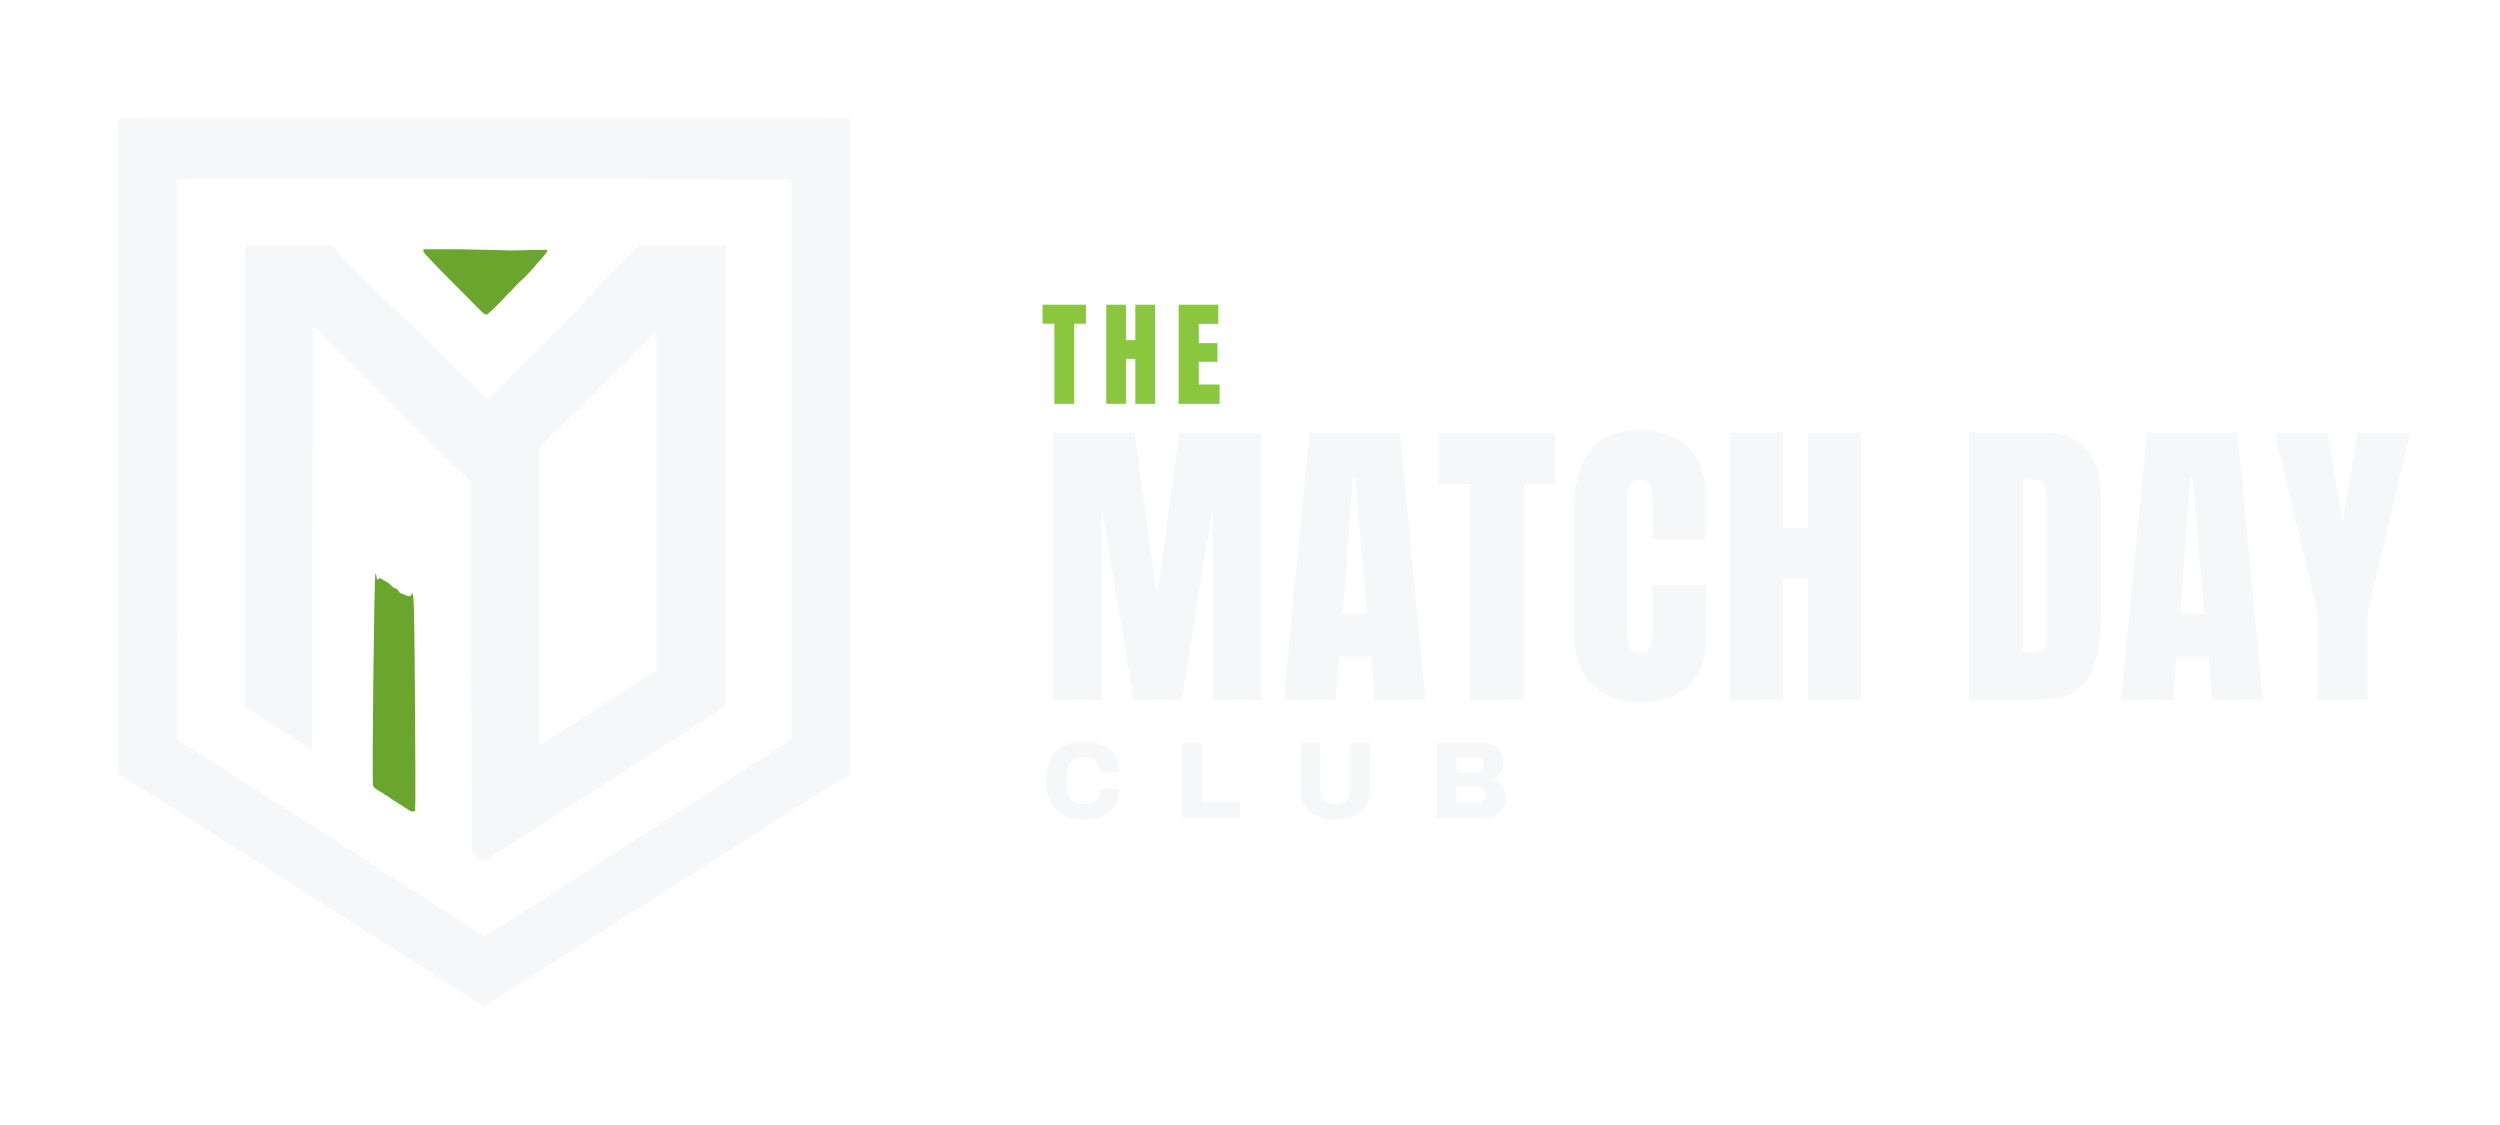
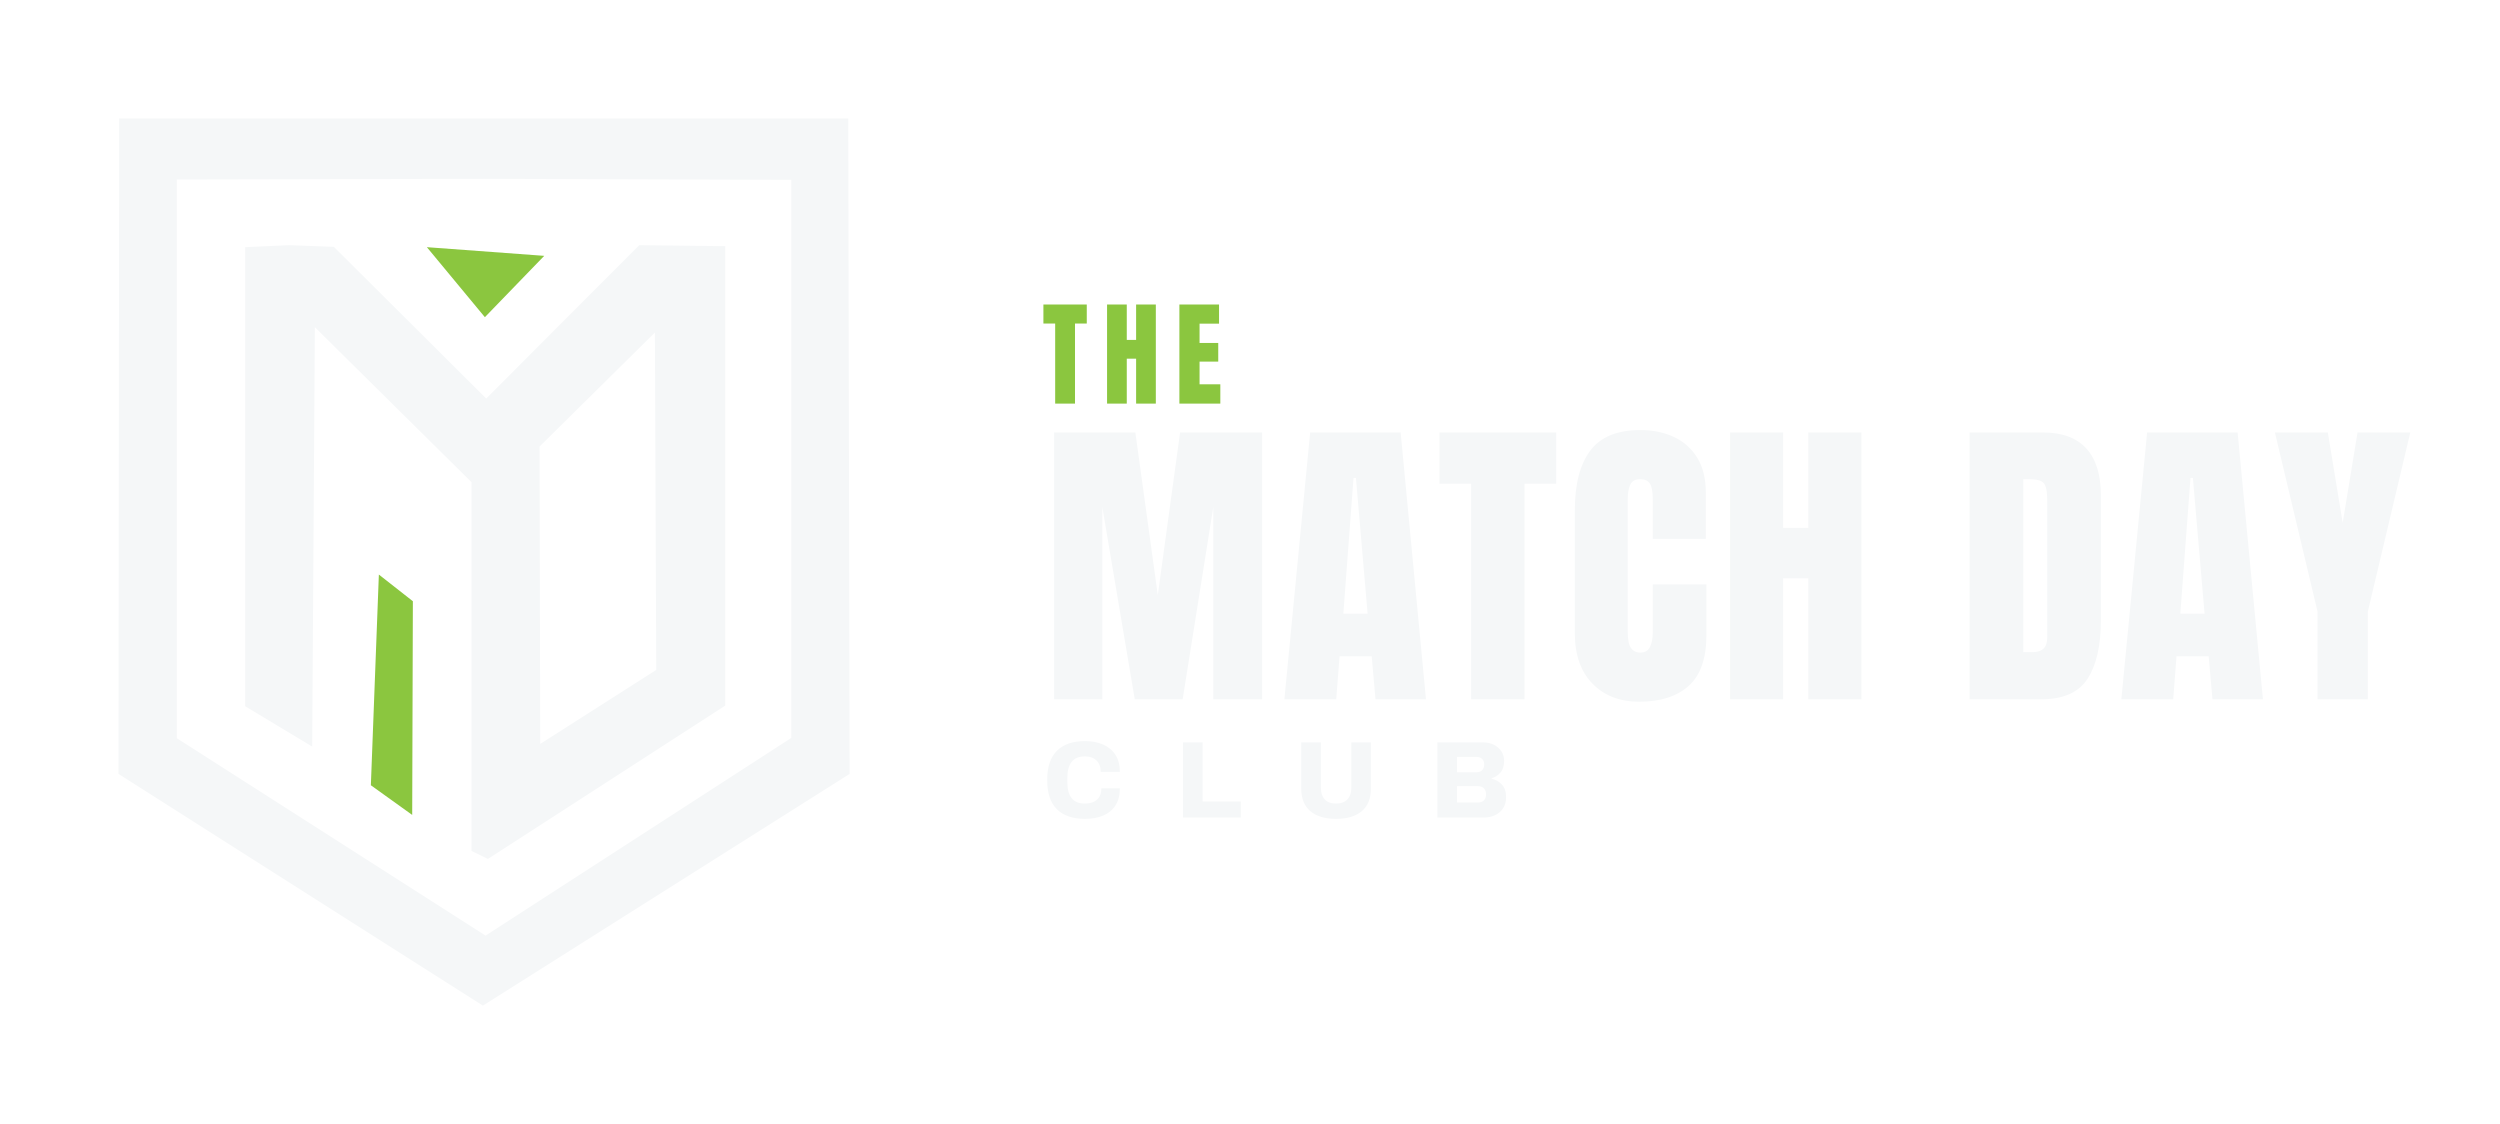
- <svg xmlns="http://www.w3.org/2000/svg" viewBox="0 0 1690 760" role="img" aria-label="The Match Day Club corporate logo">
+ <svg xmlns="http://www.w3.org/2000/svg" viewBox="0 0 1691 760" role="img" aria-label="The Match Day Club corporate logo">
  <defs>
-     <path id="pi" fill-rule="evenodd" d="M 104 116 C 102 116, 101 117, 101 117 C 100 118, 100 373, 100 684 L 100 1249 107 1253 C 110 1255, 113 1257, 113 1258 C 113 1259, 114 1259, 115 1259 C 117 1259, 118 1260, 119 1261 C 120 1261, 121 1262, 122 1262 C 122 1262, 124 1263, 124 1264 C 125 1265, 126 1266, 127 1266 C 128 1266, 130 1267, 131 1268 C 132 1269, 133 1270, 134 1270 C 135 1270, 144 1276, 144 1277 C 144 1278, 145 1278, 146 1278 C 147 1278, 148 1279, 149 1280 C 150 1280, 151 1281, 152 1281 C 152 1281, 154 1282, 155 1284 C 156 1285, 157 1286, 158 1286 C 160 1286, 162 1287, 163 1288 C 163 1289, 165 1290, 166 1290 C 167 1290, 174 1295, 175 1297 C 176 1297, 177 1298, 178 1298 C 179 1298, 180 1299, 181 1300 C 182 1300, 183 1301, 184 1301 C 184 1301, 186 1302, 186 1303 C 187 1304, 188 1305, 189 1305 C 190 1305, 191 1306, 192 1306 C 194 1308, 199 1311, 202 1313 C 204 1313, 205 1314, 205 1315 C 205 1315, 206 1316, 208 1317 C 212 1319, 215 1321, 217 1323 C 217 1323, 218 1324, 219 1324 C 221 1325, 228 1329, 228 1331 C 229 1331, 230 1332, 232 1332 C 233 1332, 234 1333, 235 1333 C 235 1334, 236 1335, 238 1336 C 240 1336, 241 1337, 241 1338 C 241 1339, 242 1339, 243 1339 C 244 1339, 245 1340, 246 1341 C 252 1346, 253 1347, 254 1347 C 257 1347, 259 1348, 259 1350 C 259 1350, 260 1351, 261 1351 C 263 1351, 265 1352, 266 1353 C 266 1354, 268 1355, 269 1355 C 269 1355, 270 1356, 271 1357 C 272 1358, 273 1359, 274 1359 C 275 1359, 277 1360, 283 1365 C 283 1366, 285 1366, 285 1366 C 286 1366, 288 1367, 289 1368 C 291 1370, 297 1374, 298 1374 C 298 1374, 300 1375, 301 1376 C 301 1377, 303 1378, 304 1378 C 305 1378, 314 1384, 314 1385 C 314 1385, 315 1386, 316 1386 C 318 1386, 324 1390, 325 1392 C 326 1392, 327 1393, 327 1393 C 329 1393, 344 1403, 344 1404 C 344 1405, 345 1405, 346 1405 C 348 1405, 354 1408, 356 1411 C 357 1412, 358 1413, 359 1413 C 360 1413, 361 1414, 362 1415 C 363 1415, 364 1416, 365 1416 C 365 1416, 366 1417, 367 1418 C 368 1419, 371 1421, 373 1422 C 376 1423, 378 1425, 379 1426 C 379 1427, 380 1428, 381 1428 C 382 1428, 384 1429, 385 1430 C 387 1432, 391 1434, 394 1435 C 396 1436, 397 1437, 398 1438 C 399 1439, 400 1440, 401 1440 C 402 1440, 403 1441, 404 1442 C 405 1442, 406 1443, 407 1443 C 407 1443, 408 1444, 409 1445 C 410 1446, 411 1447, 412 1447 C 413 1447, 415 1448, 416 1449 C 416 1450, 418 1451, 419 1451 C 419 1451, 421 1452, 422 1453 C 422 1454, 424 1455, 425 1455 C 425 1455, 426 1456, 427 1457 C 428 1457, 429 1459, 430 1459 C 434 1461, 437 1463, 439 1465 C 441 1466, 442 1467, 443 1467 C 444 1467, 445 1468, 446 1468 C 446 1469, 447 1470, 449 1470 C 450 1471, 451 1471, 451 1472 C 451 1473, 452 1474, 454 1474 C 459 1477, 461 1478, 463 1480 C 464 1481, 465 1482, 466 1482 C 467 1482, 469 1483, 470 1484 C 471 1485, 473 1486, 474 1486 C 474 1486, 475 1487, 476 1488 C 476 1488, 477 1489, 477 1489 C 478 1489, 480 1490, 481 1491 C 481 1492, 483 1493, 484 1493 C 484 1493, 486 1494, 487 1495 C 487 1496, 489 1497, 490 1497 C 491 1497, 492 1498, 493 1499 C 494 1500, 495 1501, 495 1501 C 497 1501, 504 1506, 505 1508 C 506 1508, 507 1509, 508 1509 C 509 1509, 510 1509, 511 1510 C 511 1511, 512 1512, 514 1512 C 518 1514, 524 1518, 524 1519 C 524 1520, 525 1520, 525 1520 C 526 1520, 528 1521, 528 1522 C 529 1523, 531 1524, 532 1524 C 534 1524, 535 1525, 536 1526 C 536 1527, 537 1528, 538 1528 C 540 1528, 541 1529, 542 1530 C 543 1531, 545 1532, 547 1532 C 548 1533, 549 1533, 549 1534 C 549 1535, 550 1535, 550 1535 C 551 1535, 553 1536, 554 1538 C 555 1539, 557 1540, 558 1540 C 559 1540, 564 1543, 567 1546 C 568 1547, 570 1548, 571 1548 C 571 1548, 572 1548, 572 1549 C 572 1550, 573 1550, 574 1551 C 576 1551, 578 1552, 579 1553 C 580 1554, 581 1555, 582 1555 C 582 1555, 584 1556, 585 1557 C 586 1558, 588 1559, 589 1559 C 589 1559, 590 1560, 591 1561 C 591 1561, 592 1562, 593 1562 C 594 1562, 595 1563, 596 1564 C 598 1566, 604 1570, 605 1570 C 606 1570, 612 1574, 615 1576 C 615 1577, 617 1577, 618 1578 C 620 1579, 621 1580, 621 1580 C 621 1581, 622 1582, 623 1582 C 624 1582, 626 1583, 627 1584 C 629 1586, 632 1587, 636 1589 C 637 1590, 640 1592, 643 1594 C 645 1595, 647 1597, 648 1597 C 648 1597, 650 1598, 651 1599 C 651 1600, 653 1601, 654 1601 C 655 1601, 662 1606, 663 1608 C 664 1608, 665 1609, 666 1609 C 667 1609, 668 1610, 669 1611 C 670 1611, 671 1612, 672 1612 C 672 1612, 674 1613, 674 1614 C 675 1615, 676 1616, 677 1616 C 679 1616, 683 1619, 687 1623 C 688 1623, 689 1624, 690 1624 C 691 1624, 692 1625, 693 1626 C 695 1628, 698 1629, 703 1631 C 705 1632, 706 1634, 706 1634 C 706 1635, 707 1636, 708 1636 C 710 1636, 711 1637, 712 1638 C 713 1638, 714 1640, 715 1640 C 719 1642, 722 1644, 724 1646 C 725 1647, 727 1648, 728 1648 C 729 1648, 730 1649, 731 1650 C 731 1651, 736 1652, 736 1650 C 736 1649, 737 1648, 739 1648 C 741 1647, 743 1645, 744 1645 C 745 1644, 746 1643, 746 1643 C 747 1643, 753 1639, 754 1637 C 755 1637, 756 1636, 757 1636 C 759 1636, 760 1635, 761 1634 C 761 1633, 764 1631, 767 1630 C 770 1629, 773 1627, 773 1626 C 773 1626, 774 1625, 775 1624 C 778 1624, 786 1618, 787 1617 C 787 1616, 788 1616, 789 1616 C 790 1616, 791 1616, 791 1615 C 791 1614, 799 1609, 800 1609 C 800 1609, 803 1607, 806 1605 C 809 1603, 812 1601, 813 1601 C 815 1601, 816 1600, 816 1600 C 817 1599, 819 1597, 822 1595 C 825 1593, 828 1591, 829 1590 C 829 1589, 830 1589, 831 1589 C 832 1589, 833 1589, 833 1588 C 833 1587, 841 1582, 843 1582 C 843 1582, 845 1580, 848 1578 C 850 1577, 853 1575, 854 1574 C 855 1574, 857 1573, 858 1572 C 859 1571, 860 1570, 861 1570 C 862 1570, 863 1570, 863 1569 C 863 1568, 877 1559, 878 1559 C 878 1559, 880 1558, 881 1557 C 882 1556, 884 1555, 886 1555 C 887 1555, 888 1554, 888 1553 C 888 1553, 889 1552, 890 1551 C 892 1551, 893 1549, 894 1549 C 895 1548, 896 1547, 896 1547 C 897 1547, 899 1546, 900 1545 C 900 1544, 902 1543, 903 1543 C 903 1543, 904 1542, 905 1542 C 906 1541, 907 1540, 908 1540 C 909 1540, 910 1539, 912 1538 C 913 1536, 915 1535, 916 1535 C 917 1535, 918 1534, 918 1534 C 919 1533, 920 1532, 920 1532 C 921 1532, 923 1531, 924 1530 C 924 1529, 926 1528, 927 1528 C 927 1528, 929 1527, 930 1526 C 930 1525, 932 1524, 933 1524 C 934 1524, 935 1523, 936 1523 C 937 1522, 938 1521, 939 1521 C 939 1521, 941 1520, 942 1519 C 944 1517, 946 1515, 952 1513 C 953 1512, 955 1511, 955 1510 C 956 1509, 957 1509, 959 1509 C 960 1509, 961 1508, 961 1508 C 961 1507, 963 1505, 965 1504 C 968 1502, 969 1501, 972 1501 C 972 1501, 973 1500, 973 1499 C 974 1498, 975 1497, 976 1497 C 977 1497, 978 1496, 979 1496 C 979 1495, 980 1494, 981 1494 C 981 1494, 983 1493, 984 1492 C 985 1490, 987 1489, 988 1489 C 988 1489, 989 1488, 990 1488 C 991 1487, 992 1486, 993 1486 C 994 1486, 995 1485, 996 1484 C 997 1483, 999 1482, 1000 1482 C 1002 1482, 1003 1481, 1003 1481 C 1003 1480, 1006 1478, 1009 1477 C 1012 1475, 1016 1472, 1018 1470 C 1020 1468, 1022 1467, 1023 1467 C 1024 1467, 1026 1466, 1027 1465 C 1029 1463, 1031 1462, 1032 1462 C 1032 1462, 1033 1462, 1033 1461 C 1033 1460, 1034 1459, 1036 1459 C 1038 1458, 1039 1457, 1039 1456 C 1040 1456, 1041 1455, 1042 1455 C 1043 1455, 1045 1454, 1046 1453 C 1047 1452, 1049 1451, 1050 1451 C 1050 1451, 1051 1450, 1051 1450 C 1052 1449, 1053 1448, 1054 1448 C 1055 1448, 1056 1447, 1057 1446 C 1058 1444, 1061 1442, 1063 1441 C 1066 1440, 1068 1438, 1069 1438 C 1069 1436, 1072 1435, 1079 1432 C 1080 1431, 1082 1430, 1082 1429 C 1083 1428, 1084 1428, 1086 1428 C 1087 1428, 1088 1427, 1088 1427 C 1088 1425, 1094 1421, 1096 1421 C 1097 1421, 1099 1420, 1101 1418 C 1103 1416, 1106 1414, 1108 1413 C 1109 1413, 1111 1412, 1111 1411 C 1111 1410, 1112 1409, 1114 1409 C 1115 1408, 1117 1407, 1118 1406 C 1119 1406, 1120 1405, 1121 1405 C 1122 1405, 1123 1404, 1124 1403 C 1124 1402, 1126 1401, 1127 1401 C 1128 1401, 1129 1400, 1130 1399 C 1131 1398, 1132 1397, 1132 1397 C 1133 1397, 1135 1396, 1136 1395 C 1136 1394, 1138 1393, 1139 1393 C 1140 1393, 1141 1392, 1142 1392 C 1143 1390, 1149 1386, 1150 1386 C 1151 1386, 1152 1385, 1153 1384 C 1153 1384, 1156 1382, 1160 1380 C 1163 1378, 1166 1376, 1167 1375 C 1168 1375, 1169 1374, 1170 1374 C 1171 1374, 1172 1374, 1172 1373 C 1172 1372, 1179 1367, 1181 1367 C 1182 1367, 1183 1366, 1184 1366 C 1185 1364, 1192 1359, 1194 1359 C 1194 1359, 1195 1358, 1196 1357 C 1197 1356, 1198 1355, 1200 1354 C 1201 1354, 1202 1353, 1202 1353 C 1202 1353, 1203 1352, 1205 1351 C 1207 1351, 1208 1350, 1208 1349 C 1208 1349, 1209 1348, 1211 1347 C 1212 1347, 1214 1346, 1215 1345 C 1216 1345, 1218 1343, 1219 1341 C 1221 1340, 1223 1339, 1224 1339 C 1224 1339, 1225 1338, 1225 1338 C 1226 1337, 1227 1336, 1228 1336 C 1229 1336, 1230 1335, 1231 1334 C 1233 1332, 1239 1328, 1242 1328 C 1243 1327, 1244 1326, 1244 1326 C 1244 1325, 1245 1325, 1246 1325 C 1247 1325, 1249 1324, 1250 1323 C 1251 1321, 1253 1320, 1253 1320 C 1254 1320, 1256 1319, 1259 1317 C 1261 1315, 1264 1313, 1265 1313 C 1266 1312, 1269 1310, 1271 1308 C 1274 1306, 1277 1305, 1278 1305 C 1279 1305, 1280 1304, 1280 1303 C 1281 1302, 1282 1301, 1283 1301 C 1284 1301, 1285 1300, 1286 1300 C 1287 1299, 1288 1298, 1289 1298 C 1289 1298, 1291 1297, 1292 1296 C 1293 1294, 1295 1293, 1296 1293 C 1296 1293, 1297 1292, 1298 1292 C 1299 1291, 1300 1290, 1301 1290 C 1302 1290, 1303 1289, 1305 1288 C 1306 1286, 1308 1285, 1308 1286 C 1309 1286, 1310 1286, 1311 1285 C 1311 1284, 1313 1282, 1315 1281 C 1318 1279, 1319 1278, 1322 1278 C 1322 1278, 1323 1277, 1323 1276 C 1323 1275, 1326 1273, 1329 1272 C 1331 1271, 1334 1269, 1335 1268 C 1336 1268, 1338 1267, 1339 1267 C 1341 1266, 1342 1265, 1342 1265 C 1342 1264, 1343 1263, 1344 1262 C 1345 1262, 1347 1261, 1348 1260 C 1349 1260, 1350 1259, 1351 1259 C 1352 1259, 1354 1257, 1357 1255 C 1359 1253, 1363 1251, 1364 1251 L 1366 1250 1366 683 L 1366 116 1364 116 C 1363 115, 106 115, 104 116 M 202 221 C 201 222, 201 1186, 202 1188 C 202 1190, 211 1196, 213 1196 C 214 1196, 215 1197, 216 1198 C 216 1199, 219 1201, 222 1202 C 224 1203, 227 1205, 228 1206 C 229 1207, 230 1208, 231 1208 C 232 1208, 233 1208, 233 1209 C 233 1210, 235 1211, 236 1211 C 238 1212, 240 1213, 240 1214 C 241 1215, 242 1215, 243 1215 C 244 1215, 246 1216, 246 1218 C 247 1219, 249 1220, 250 1220 C 250 1220, 251 1220, 251 1221 C 251 1222, 252 1222, 254 1223 C 255 1223, 257 1224, 258 1225 C 259 1226, 260 1227, 261 1227 C 263 1227, 264 1228, 265 1229 C 265 1230, 267 1231, 267 1231 C 268 1231, 269 1232, 270 1233 C 271 1233, 272 1234, 273 1234 C 274 1234, 277 1236, 279 1238 C 281 1240, 284 1242, 285 1242 C 286 1242, 287 1243, 288 1243 C 289 1245, 296 1250, 298 1250 C 298 1250, 299 1250, 299 1251 C 299 1252, 306 1257, 308 1257 C 309 1257, 311 1258, 312 1260 C 313 1261, 315 1262, 316 1262 C 317 1262, 318 1262, 318 1263 C 318 1264, 326 1269, 328 1269 C 329 1269, 330 1270, 330 1270 C 330 1272, 336 1276, 340 1277 C 341 1277, 342 1278, 342 1278 C 342 1279, 343 1280, 345 1280 C 346 1281, 350 1283, 352 1285 C 355 1287, 358 1288, 358 1288 C 359 1288, 361 1289, 361 1291 C 362 1292, 364 1293, 364 1293 C 365 1293, 366 1294, 367 1295 C 368 1295, 369 1296, 370 1296 C 371 1296, 372 1297, 372 1297 C 372 1299, 379 1303, 382 1303 C 382 1303, 384 1304, 384 1306 C 385 1307, 387 1308, 387 1308 C 388 1308, 389 1309, 390 1310 C 391 1310, 392 1311, 393 1311 C 394 1311, 395 1312, 396 1313 C 397 1314, 398 1315, 400 1316 C 401 1316, 402 1317, 402 1317 C 402 1318, 410 1323, 412 1323 C 412 1323, 413 1324, 414 1324 C 415 1326, 423 1331, 424 1331 C 424 1330, 425 1331, 426 1332 C 426 1333, 428 1334, 430 1335 C 431 1336, 434 1337, 435 1338 C 443 1343, 448 1346, 449 1346 C 449 1346, 450 1347, 451 1348 C 451 1349, 453 1350, 454 1350 C 455 1350, 458 1352, 459 1353 C 463 1357, 466 1359, 471 1361 C 473 1362, 474 1363, 474 1364 C 475 1364, 476 1365, 477 1365 C 478 1365, 479 1366, 480 1366 C 481 1368, 488 1373, 490 1373 C 490 1373, 491 1374, 492 1375 C 493 1376, 494 1377, 494 1377 C 496 1377, 505 1382, 506 1384 C 506 1385, 507 1385, 508 1385 C 509 1385, 510 1386, 511 1386 C 512 1388, 518 1392, 519 1392 C 520 1392, 523 1394, 525 1396 C 528 1398, 531 1400, 532 1400 C 533 1400, 534 1401, 534 1401 C 534 1402, 535 1403, 536 1404 C 538 1404, 539 1405, 539 1406 C 540 1406, 541 1407, 542 1407 C 543 1407, 544 1408, 545 1409 C 547 1411, 552 1415, 555 1415 C 556 1416, 557 1417, 557 1417 C 557 1417, 558 1418, 560 1419 C 562 1420, 564 1421, 564 1422 C 565 1422, 566 1423, 566 1423 C 567 1423, 569 1424, 570 1425 C 570 1426, 572 1427, 573 1427 C 574 1427, 576 1428, 578 1430 C 580 1432, 583 1433, 585 1434 C 586 1435, 588 1435, 588 1436 C 588 1437, 596 1442, 597 1442 C 598 1442, 598 1443, 599 1444 C 601 1446, 607 1450, 609 1450 C 610 1450, 611 1451, 612 1452 C 612 1453, 614 1454, 615 1454 C 616 1454, 617 1454, 617 1455 C 617 1456, 626 1462, 628 1462 C 629 1462, 629 1462, 629 1463 C 629 1464, 631 1465, 632 1465 C 634 1466, 636 1467, 636 1468 C 637 1469, 638 1469, 639 1469 C 639 1469, 641 1470, 643 1472 C 648 1477, 649 1477, 649 1477 C 650 1477, 651 1478, 653 1479 C 654 1480, 656 1481, 657 1481 C 658 1481, 659 1482, 660 1483 C 660 1483, 661 1484, 662 1484 C 663 1484, 665 1485, 666 1487 C 667 1488, 669 1489, 670 1489 C 670 1489, 671 1489, 671 1490 C 671 1491, 672 1492, 674 1492 C 676 1493, 677 1494, 677 1494 C 677 1495, 678 1496, 680 1497 C 685 1499, 688 1500, 690 1502 C 691 1503, 692 1504, 693 1504 C 694 1504, 696 1506, 698 1508 C 700 1509, 702 1511, 703 1511 C 706 1511, 708 1512, 708 1514 C 708 1514, 709 1515, 711 1516 C 712 1516, 713 1517, 713 1517 C 713 1518, 714 1518, 715 1518 C 716 1518, 718 1519, 718 1520 C 720 1522, 721 1523, 731 1528 L 735 1530 737 1529 C 738 1528, 739 1527, 740 1527 C 740 1527, 741 1526, 742 1525 C 743 1524, 745 1523, 746 1522 C 748 1522, 749 1521, 749 1521 C 749 1521, 750 1520, 751 1520 C 753 1519, 754 1518, 755 1517 C 756 1516, 757 1515, 758 1515 C 759 1515, 760 1514, 761 1514 C 761 1513, 762 1512, 762 1512 C 764 1512, 775 1505, 778 1502 C 779 1501, 781 1500, 781 1500 C 782 1500, 784 1499, 785 1498 C 785 1497, 787 1496, 788 1496 C 788 1496, 790 1495, 790 1494 C 791 1493, 792 1492, 793 1492 C 794 1492, 796 1491, 797 1490 C 798 1489, 801 1487, 804 1486 C 806 1485, 808 1483, 809 1482 C 810 1481, 812 1480, 812 1481 C 813 1481, 814 1480, 816 1479 C 818 1477, 820 1476, 820 1476 C 821 1476, 821 1475, 821 1475 C 821 1474, 822 1473, 823 1473 C 824 1473, 827 1471, 829 1470 C 832 1468, 834 1466, 835 1466 C 836 1466, 838 1465, 839 1464 C 841 1462, 843 1460, 853 1454 C 855 1453, 857 1451, 857 1451 C 857 1450, 858 1450, 859 1450 C 860 1450, 862 1449, 863 1448 C 865 1447, 866 1446, 866 1446 C 867 1446, 875 1441, 875 1439 C 876 1439, 877 1438, 878 1438 C 878 1438, 881 1436, 884 1435 C 887 1433, 889 1431, 890 1431 C 890 1431, 892 1430, 893 1429 C 893 1428, 895 1427, 896 1427 C 896 1427, 898 1426, 899 1425 C 899 1424, 901 1423, 902 1423 C 902 1423, 904 1422, 904 1421 C 905 1420, 906 1419, 907 1419 C 908 1419, 911 1418, 914 1416 C 919 1412, 922 1411, 925 1408 C 927 1407, 928 1406, 928 1405 C 928 1405, 928 1404, 929 1404 C 929 1404, 931 1404, 932 1404 C 933 1403, 934 1403, 935 1402 C 935 1402, 937 1401, 938 1400 C 939 1399, 940 1398, 940 1397 C 940 1397, 941 1396, 942 1396 C 944 1396, 945 1395, 946 1395 C 947 1394, 948 1393, 949 1392 C 950 1392, 955 1389, 959 1386 C 964 1383, 968 1381, 968 1381 C 969 1381, 970 1380, 970 1379 C 971 1378, 972 1377, 973 1377 C 974 1377, 976 1376, 977 1375 C 978 1374, 980 1373, 981 1373 C 982 1372, 983 1371, 983 1371 C 983 1370, 984 1369, 985 1369 C 986 1369, 987 1368, 988 1368 C 989 1367, 990 1366, 990 1366 C 991 1366, 993 1365, 994 1364 C 994 1363, 996 1362, 997 1362 C 998 1362, 1000 1361, 1000 1360 C 1001 1359, 1003 1358, 1004 1357 C 1008 1355, 1011 1353, 1012 1352 C 1013 1351, 1016 1349, 1019 1348 C 1022 1346, 1025 1344, 1025 1343 C 1025 1343, 1026 1342, 1028 1342 C 1029 1342, 1030 1341, 1031 1341 C 1031 1340, 1032 1339, 1033 1339 C 1033 1339, 1034 1338, 1035 1337 C 1037 1335, 1040 1333, 1045 1331 C 1047 1330, 1048 1329, 1048 1328 C 1048 1328, 1049 1327, 1050 1327 C 1052 1327, 1053 1326, 1054 1325 C 1055 1325, 1056 1323, 1057 1323 C 1061 1321, 1064 1319, 1066 1317 C 1068 1316, 1069 1315, 1070 1315 C 1071 1315, 1073 1313, 1075 1312 C 1078 1310, 1081 1307, 1084 1306 C 1086 1305, 1089 1303, 1089 1302 C 1090 1301, 1091 1300, 1092 1300 C 1093 1300, 1095 1299, 1096 1298 C 1097 1297, 1099 1296, 1100 1296 C 1102 1295, 1114 1287, 1114 1286 C 1114 1285, 1115 1285, 1116 1285 C 1117 1285, 1118 1285, 1118 1284 C 1119 1283, 1128 1277, 1129 1277 C 1129 1277, 1137 1272, 1138 1271 C 1138 1271, 1140 1270, 1141 1270 C 1142 1269, 1143 1268, 1144 1267 C 1145 1266, 1146 1265, 1147 1265 C 1148 1265, 1154 1261, 1155 1259 C 1156 1259, 1157 1258, 1158 1258 C 1160 1258, 1167 1253, 1168 1251 C 1169 1251, 1170 1250, 1170 1250 C 1171 1250, 1173 1248, 1176 1247 C 1178 1245, 1182 1243, 1183 1243 C 1184 1242, 1185 1241, 1186 1240 C 1187 1239, 1188 1238, 1189 1238 C 1189 1238, 1190 1237, 1191 1237 C 1191 1236, 1192 1235, 1193 1235 C 1194 1235, 1195 1234, 1196 1233 C 1197 1233, 1199 1231, 1200 1230 C 1208 1227, 1211 1225, 1211 1224 C 1211 1223, 1212 1223, 1213 1223 C 1214 1223, 1215 1222, 1216 1222 C 1216 1221, 1218 1219, 1220 1218 C 1223 1217, 1226 1215, 1227 1214 C 1229 1212, 1232 1210, 1237 1208 C 1238 1208, 1239 1207, 1239 1206 C 1239 1206, 1242 1204, 1245 1202 C 1248 1201, 1251 1199, 1251 1198 C 1252 1197, 1253 1196, 1254 1196 C 1256 1196, 1257 1195, 1258 1194 C 1260 1193, 1262 1191, 1263 1190 L 1265 1188 1265 704 L 1265 221 733 220 C 441 220, 202 220, 202 221 M 323 335 L 321 336 320 357 C 320 368, 320 548, 320 755 L 320 1133 321 1134 C 322 1135, 324 1136, 325 1137 C 326 1138, 328 1139, 328 1139 C 329 1139, 330 1140, 331 1141 C 332 1141, 334 1143, 336 1144 C 338 1144, 339 1145, 339 1146 C 339 1147, 340 1147, 340 1147 C 341 1147, 343 1148, 343 1149 C 344 1150, 345 1151, 347 1151 C 348 1151, 350 1152, 350 1153 C 351 1154, 352 1155, 353 1155 C 353 1155, 355 1156, 355 1157 C 356 1158, 357 1159, 358 1159 C 360 1159, 368 1164, 368 1165 C 368 1166, 369 1166, 370 1166 C 371 1166, 373 1167, 374 1168 C 376 1170, 379 1172, 383 1174 C 384 1174, 385 1176, 386 1177 C 386 1177, 387 1178, 388 1178 C 390 1179, 399 1183, 399 1184 C 399 1185, 400 1185, 401 1185 C 401 1185, 403 1186, 404 1187 C 406 1189, 409 1191, 414 1193 C 415 1193, 416 1195, 417 1196 C 418 1197, 419 1198, 419 1197 C 420 1197, 429 1202, 429 1204 C 429 1205, 433 1205, 435 1204 C 436 1203, 436 1106, 436 839 L 437 477 438 476 C 438 476, 445 481, 452 488 C 459 495, 470 506, 477 513 C 484 520, 490 525, 490 526 C 498 534, 501 537, 502 537 C 503 537, 503 538, 503 539 C 503 539, 503 540, 504 540 C 505 540, 517 552, 518 554 C 519 555, 520 556, 520 556 C 521 556, 522 557, 522 557 C 522 558, 543 579, 544 579 C 544 579, 545 580, 545 581 C 546 582, 547 583, 547 583 C 548 583, 549 584, 549 585 C 549 585, 550 586, 551 586 C 551 586, 552 587, 553 588 C 553 588, 554 590, 556 591 C 557 593, 559 594, 559 594 C 560 595, 561 596, 561 596 C 561 597, 562 598, 563 598 C 563 598, 564 599, 565 600 C 565 601, 566 602, 567 602 C 567 602, 568 602, 568 603 C 568 604, 580 616, 582 617 C 583 618, 584 619, 584 619 C 584 620, 585 621, 586 621 C 586 621, 587 622, 588 623 C 589 626, 596 633, 598 633 C 599 633, 599 634, 599 635 C 599 635, 599 636, 600 636 C 601 636, 613 648, 614 650 C 615 651, 615 652, 616 652 C 617 652, 626 661, 626 662 C 626 662, 627 663, 628 664 C 629 664, 630 665, 630 665 C 630 666, 651 687, 652 687 C 653 687, 653 687, 653 688 C 653 689, 662 698, 663 698 C 663 698, 664 699, 665 700 C 665 701, 666 702, 667 702 C 667 702, 668 703, 668 704 C 668 704, 669 705, 670 706 C 672 706, 676 711, 676 712 C 676 713, 676 713, 677 713 C 678 713, 683 718, 690 725 C 697 731, 704 738, 707 741 L 711 745 711 1064 L 712 1383 713 1384 C 716 1388, 722 1393, 723 1394 C 725 1394, 727 1395, 728 1396 L 731 1398 735 1398 C 738 1397, 740 1397, 740 1396 C 740 1395, 742 1394, 744 1393 C 748 1391, 750 1390, 756 1385 C 759 1383, 762 1382, 763 1382 C 764 1382, 765 1381, 765 1380 C 765 1380, 766 1379, 768 1378 C 769 1377, 771 1376, 772 1375 C 772 1375, 774 1374, 775 1374 C 775 1374, 776 1373, 777 1373 C 778 1371, 784 1367, 785 1367 C 786 1367, 787 1366, 789 1365 C 790 1363, 792 1362, 793 1362 C 794 1362, 795 1361, 795 1361 C 796 1360, 797 1359, 798 1359 C 799 1359, 800 1358, 801 1357 C 802 1356, 803 1355, 804 1355 C 804 1355, 806 1354, 807 1353 C 808 1352, 810 1351, 811 1351 C 812 1350, 813 1349, 813 1349 C 813 1348, 814 1348, 815 1348 C 816 1348, 818 1347, 819 1346 C 822 1343, 827 1340, 828 1340 C 829 1340, 830 1339, 830 1338 C 831 1337, 832 1336, 834 1335 C 835 1335, 836 1334, 837 1333 C 838 1333, 839 1332, 840 1332 C 841 1332, 843 1331, 844 1330 C 844 1329, 846 1328, 847 1328 C 848 1328, 849 1328, 849 1327 C 849 1326, 857 1321, 859 1320 C 860 1320, 861 1319, 861 1318 C 863 1317, 866 1315, 870 1313 C 872 1312, 873 1311, 873 1311 C 873 1310, 874 1309, 876 1309 C 877 1308, 880 1306, 883 1304 C 885 1302, 888 1301, 889 1301 C 890 1301, 893 1299, 895 1297 C 898 1295, 900 1293, 901 1293 C 901 1293, 903 1292, 904 1291 C 904 1290, 906 1289, 907 1289 C 907 1289, 908 1288, 908 1288 C 909 1287, 910 1286, 911 1286 C 912 1286, 915 1285, 916 1283 C 917 1282, 919 1281, 919 1281 C 920 1281, 922 1279, 925 1278 C 927 1276, 930 1274, 931 1274 C 932 1274, 933 1274, 933 1273 C 933 1273, 934 1271, 936 1270 C 941 1267, 943 1266, 948 1262 C 951 1260, 954 1259, 954 1259 C 955 1259, 956 1258, 957 1258 C 958 1257, 960 1255, 963 1253 C 965 1252, 969 1249, 972 1247 C 974 1246, 976 1244, 977 1244 C 978 1244, 985 1239, 987 1237 C 988 1236, 990 1235, 990 1235 C 991 1235, 992 1234, 993 1234 C 994 1233, 995 1232, 997 1232 C 998 1232, 999 1231, 999 1230 C 1000 1229, 1001 1228, 1002 1228 C 1003 1228, 1004 1227, 1005 1227 C 1006 1226, 1007 1225, 1008 1224 C 1009 1224, 1011 1223, 1012 1222 C 1017 1218, 1023 1214, 1026 1212 C 1030 1210, 1033 1208, 1035 1207 C 1036 1206, 1038 1205, 1039 1205 C 1040 1204, 1041 1203, 1041 1203 C 1041 1202, 1042 1202, 1043 1202 C 1043 1202, 1045 1201, 1046 1200 C 1047 1198, 1049 1197, 1050 1197 C 1052 1197, 1053 1196, 1054 1195 C 1054 1194, 1056 1193, 1056 1193 C 1057 1193, 1058 1192, 1058 1192 C 1059 1191, 1060 1190, 1061 1190 C 1063 1190, 1064 1189, 1065 1189 C 1066 1186, 1073 1182, 1075 1182 C 1076 1182, 1077 1182, 1077 1181 C 1077 1180, 1086 1174, 1087 1174 C 1087 1174, 1089 1173, 1090 1172 C 1090 1171, 1092 1170, 1093 1170 C 1094 1170, 1095 1170, 1095 1169 C 1095 1168, 1096 1167, 1098 1167 C 1099 1166, 1101 1165, 1101 1164 C 1102 1164, 1103 1163, 1104 1163 C 1105 1163, 1107 1162, 1107 1161 C 1108 1160, 1109 1159, 1110 1159 C 1110 1159, 1112 1158, 1113 1157 C 1114 1156, 1115 1155, 1115 1155 C 1116 1155, 1117 1155, 1118 1155 C 1118 1155, 1119 1154, 1119 1154 C 1119 1153, 1120 1151, 1122 1150 C 1127 1148, 1130 1147, 1132 1145 C 1133 1144, 1134 1143, 1135 1143 C 1137 1142, 1141 1139, 1146 1135 L 1151 1132 1151 734 L 1151 337 1149 336 C 1148 335, 1123 335, 1074 335 L 1002 335 995 342 C 985 352, 935 402, 928 409 C 925 413, 922 416, 922 416 C 922 417, 921 418, 920 419 C 919 419, 918 420, 918 421 C 918 421, 917 422, 917 422 C 916 422, 915 423, 915 424 C 915 424, 914 425, 913 426 C 912 426, 911 427, 911 427 C 911 428, 906 434, 905 434 C 904 434, 899 439, 899 440 C 899 441, 898 441, 898 442 C 897 442, 896 443, 896 443 C 896 444, 894 447, 891 449 C 888 451, 885 455, 884 456 C 882 458, 864 477, 860 481 C 859 481, 844 497, 826 515 C 807 533, 790 550, 788 553 C 785 555, 780 561, 776 564 C 754 588, 740 601, 739 601 C 738 601, 726 590, 710 573 C 703 567, 697 561, 696 561 C 695 560, 694 559, 694 559 C 694 558, 694 557, 693 557 C 692 557, 684 549, 683 547 C 682 546, 681 545, 681 545 C 680 545, 679 544, 679 544 C 679 542, 675 539, 673 538 C 672 537, 671 537, 671 536 C 671 535, 659 522, 658 522 C 657 522, 655 520, 652 517 C 649 513, 646 511, 646 511 C 645 511, 640 506, 640 506 C 640 505, 637 502, 633 497 C 628 493, 625 490, 625 489 C 625 489, 624 488, 623 488 C 622 487, 621 486, 621 486 C 621 484, 617 481, 615 480 C 614 479, 613 478, 613 478 C 613 477, 613 476, 612 476 C 611 476, 602 468, 553 420 C 491 357, 479 346, 476 342 C 475 340, 473 338, 473 338 C 472 338, 471 337, 471 337 L 469 335 398 335 C 359 335, 325 335, 323 335 M 1017 497 C 1007 507, 994 521, 985 529 C 983 531, 979 535, 976 539 C 973 542, 970 545, 969 545 C 961 554, 955 559, 954 560 C 953 561, 947 567, 940 574 C 934 580, 928 586, 927 586 C 926 586, 925 587, 925 589 C 924 591, 923 592, 923 592 C 922 592, 903 611, 896 619 C 894 621, 892 623, 891 623 C 891 623, 889 625, 888 627 C 886 629, 884 631, 883 632 C 882 633, 879 635, 876 638 C 874 640, 870 643, 869 644 C 868 645, 867 646, 867 647 C 867 648, 856 659, 854 659 C 854 659, 852 661, 850 663 C 849 665, 847 667, 846 668 C 845 668, 844 669, 844 669 C 844 671, 840 675, 839 675 C 838 675, 836 677, 833 680 L 829 684 829 941 L 829 1198 831 1198 C 832 1198, 833 1198, 833 1197 C 833 1196, 834 1196, 836 1196 C 837 1196, 838 1195, 839 1194 C 839 1194, 840 1192, 841 1192 C 847 1189, 850 1187, 855 1183 C 856 1182, 858 1181, 859 1181 C 860 1181, 861 1180, 862 1179 C 863 1178, 866 1176, 868 1175 C 871 1174, 874 1172, 874 1171 C 875 1170, 876 1169, 877 1169 C 878 1169, 879 1168, 880 1168 C 881 1167, 882 1166, 883 1166 C 883 1166, 885 1165, 886 1164 C 887 1163, 888 1162, 889 1162 C 889 1162, 891 1161, 892 1160 C 892 1159, 894 1158, 895 1158 C 895 1158, 897 1157, 898 1156 C 898 1154, 900 1153, 901 1153 C 902 1153, 903 1152, 904 1152 C 904 1151, 905 1150, 906 1150 C 907 1150, 927 1138, 928 1136 C 928 1136, 931 1134, 933 1133 C 936 1132, 939 1130, 939 1129 C 940 1128, 943 1126, 946 1125 C 949 1123, 952 1121, 952 1120 C 952 1120, 953 1119, 954 1119 C 956 1119, 964 1114, 964 1112 C 964 1112, 965 1111, 966 1111 C 968 1111, 969 1110, 970 1110 C 970 1109, 972 1108, 973 1107 C 975 1107, 976 1106, 976 1105 C 976 1104, 977 1104, 978 1104 C 979 1104, 981 1103, 982 1102 C 983 1101, 985 1099, 988 1098 C 990 1097, 993 1095, 994 1094 C 995 1093, 996 1092, 997 1092 C 998 1092, 1005 1087, 1006 1085 C 1007 1085, 1008 1084, 1009 1084 C 1010 1084, 1011 1083, 1012 1083 C 1012 1082, 1013 1081, 1013 1081 C 1014 1081, 1015 1080, 1016 1079 C 1017 1078, 1018 1077, 1020 1077 C 1021 1077, 1023 1076, 1024 1075 C 1025 1074, 1026 1073, 1027 1073 C 1027 1073, 1029 1072, 1029 1071 L 1031 1070 1031 778 L 1031 486 1030 486 C 1029 486, 1023 491, 1017 497" />
-     <path id="pg" d="M 691 381 C 687 385, 686 385, 683 381 C 682 380, 680 379, 680 379 C 678 379, 675 381, 675 383 C 675 384, 671 384, 670 383 C 670 382, 669 381, 668 381 C 668 381, 667 380, 666 380 C 666 378, 662 377, 662 379 C 662 380, 671 389, 673 390 C 676 392, 683 399, 687 405 C 689 407, 695 413, 701 418 C 706 423, 713 430, 717 434 C 723 441, 735 452, 737 453 C 738 453, 756 436, 761 429 C 763 427, 769 420, 775 415 C 780 410, 789 401, 794 396 C 806 385, 809 379, 802 382 C 801 383, 799 384, 798 384 C 797 384, 795 385, 794 386 C 791 388, 790 389, 790 387 C 790 384, 783 383, 779 386 L 777 388 758 387 L 740 387 738 385 L 737 384 724 384 L 710 385 709 382 C 706 378, 706 378, 702 383 C 699 388, 697 390, 694 389 C 691 388, 691 385, 695 383 C 697 381, 698 377, 696 377 C 695 377, 693 379, 691 381 M 680 388 L 679 389 680 390 C 681 390, 682 391, 682 390 C 683 390, 684 391, 686 393 C 689 397, 692 398, 692 396 C 692 395, 683 386, 682 386 C 682 386, 681 387, 680 388 M 699 394 L 698 395 699 397 C 700 397, 701 398, 702 398 L 704 398 704 395 L 704 392 702 392 C 701 392, 700 393, 699 394 M 545 1017 C 544 1036, 543 1266, 544 1269 C 545 1271, 549 1275, 557 1279 C 559 1280, 562 1282, 562 1282 C 562 1282, 564 1283, 566 1284 C 567 1285, 571 1288, 574 1290 C 577 1292, 583 1296, 587 1299 C 590 1301, 595 1304, 597 1306 C 599 1307, 601 1308, 601 1308 C 602 1308, 604 1309, 606 1311 C 608 1312, 610 1313, 611 1313 C 612 1312, 611 1076, 610 1049 C 610 1025, 608 1024, 607 1046 C 607 1058, 606 1062, 605 1062 C 604 1062, 603 1058, 603 1053 C 603 1051, 603 1050, 602 1050 C 601 1050, 601 1048, 600 1046 C 599 1039, 597 1041, 597 1050 C 596 1056, 595 1058, 594 1058 C 594 1058, 593 1057, 593 1056 C 593 1055, 592 1054, 592 1054 C 591 1054, 590 1053, 590 1052 C 590 1051, 590 1050, 591 1050 C 592 1050, 592 1049, 592 1048 C 592 1047, 592 1046, 591 1046 C 590 1046, 590 1045, 590 1045 C 590 1044, 590 1043, 589 1043 C 588 1043, 588 1042, 588 1041 C 588 1040, 587 1039, 587 1039 C 586 1039, 585 1040, 585 1041 L 585 1043 581 1043 L 577 1043 577 1041 L 577 1039 570 1039 L 562 1039 562 1041 L 562 1043 559 1043 L 555 1043 555 1039 C 554 1033, 552 1034, 552 1040 C 552 1045, 550 1054, 549 1054 C 548 1054, 547 1045, 547 1031 C 547 1024, 546 1014, 546 1011 L 545 1004 545 1017" />
-     <path id="pd" d="M 628 344 C 628 346, 630 349, 632 351 C 635 354, 640 360, 645 365 C 653 374, 727 448, 732 453 C 735 454, 736 455, 738 455 C 740 454, 756 439, 768 426 C 770 424, 775 418, 780 414 C 784 409, 791 402, 795 398 C 802 392, 811 383, 822 370 C 825 366, 829 362, 830 361 C 838 352, 842 347, 842 345 L 842 343 837 343 C 835 343, 824 343, 814 343 C 804 344, 785 344, 773 344 C 761 343, 723 343, 689 342 L 628 342 628 344 M 691 381 C 687 385, 686 385, 683 381 C 682 380, 680 379, 680 379 C 678 379, 675 381, 675 383 C 675 384, 671 384, 670 383 C 670 382, 669 381, 668 381 C 668 381, 667 380, 666 380 C 666 378, 662 377, 662 379 C 662 380, 671 389, 673 390 C 676 392, 683 399, 687 405 C 689 407, 695 413, 701 418 C 706 423, 713 430, 717 434 C 723 441, 735 452, 737 453 C 738 453, 756 436, 761 429 C 763 427, 769 420, 775 415 C 780 410, 789 401, 794 396 C 806 385, 809 379, 802 382 C 801 383, 799 384, 798 384 C 797 384, 795 385, 794 386 C 791 388, 790 389, 790 387 C 790 384, 783 383, 779 386 L 777 388 758 387 L 740 387 738 385 L 737 384 724 384 L 710 385 709 382 C 706 378, 706 378, 702 383 C 699 388, 697 390, 694 389 C 691 388, 691 385, 695 383 C 697 381, 698 377, 696 377 C 695 377, 693 379, 691 381 M 680 388 L 679 389 680 390 C 681 390, 682 391, 682 390 C 683 390, 684 391, 686 393 C 689 397, 692 398, 692 396 C 692 395, 683 386, 682 386 C 682 386, 681 387, 680 388 M 699 394 L 698 395 699 397 C 700 397, 701 398, 702 398 L 704 398 704 395 L 704 392 702 392 C 701 392, 700 393, 699 394 M 545 905 C 543 913, 539 1258, 541 1268 L 542 1272 546 1275 C 549 1277, 551 1279, 552 1279 C 553 1280, 555 1281, 557 1282 C 559 1283, 560 1284, 560 1284 C 560 1285, 561 1285, 561 1285 C 562 1285, 565 1287, 568 1289 C 574 1293, 575 1295, 580 1297 C 582 1298, 584 1299, 584 1300 C 585 1300, 585 1301, 586 1301 C 586 1301, 590 1303, 594 1306 C 606 1314, 608 1315, 611 1314 L 614 1313 614 1306 C 615 1291, 613 1001, 612 973 C 611 937, 610 933, 607 940 C 606 942, 603 943, 599 941 C 598 940, 594 939, 592 938 C 589 937, 587 936, 585 933 C 583 930, 582 929, 579 928 C 575 927, 575 926, 569 920 C 567 919, 563 916, 559 914 L 552 910 551 912 L 549 914 548 912 C 547 911, 547 909, 547 908 C 547 907, 547 905, 546 904 L 545 902 545 905 M 545 1017 C 544 1036, 543 1266, 544 1269 C 545 1271, 549 1275, 557 1279 C 559 1280, 562 1282, 562 1282 C 562 1282, 564 1283, 566 1284 C 567 1285, 571 1288, 574 1290 C 577 1292, 583 1296, 587 1299 C 590 1301, 595 1304, 597 1306 C 599 1307, 601 1308, 601 1308 C 602 1308, 604 1309, 606 1311 C 608 1312, 610 1313, 611 1313 C 612 1312, 611 1076, 610 1049 C 610 1025, 608 1024, 607 1046 C 607 1058, 606 1062, 605 1062 C 604 1062, 603 1058, 603 1053 C 603 1051, 603 1050, 602 1050 C 601 1050, 601 1048, 600 1046 C 599 1039, 597 1041, 597 1050 C 596 1056, 595 1058, 594 1058 C 594 1058, 593 1057, 593 1056 C 593 1055, 592 1054, 592 1054 C 591 1054, 590 1053, 590 1052 C 590 1051, 590 1050, 591 1050 C 592 1050, 592 1049, 592 1048 C 592 1047, 592 1046, 591 1046 C 590 1046, 590 1045, 590 1045 C 590 1044, 590 1043, 589 1043 C 588 1043, 588 1042, 588 1041 C 588 1040, 587 1039, 587 1039 C 586 1039, 585 1040, 585 1041 L 585 1043 581 1043 L 577 1043 577 1041 L 577 1039 570 1039 L 562 1039 562 1041 L 562 1043 559 1043 L 555 1043 555 1039 C 554 1033, 552 1034, 552 1040 C 552 1045, 550 1054, 549 1054 C 548 1054, 547 1045, 547 1031 C 547 1024, 546 1014, 546 1011 L 545 1004 545 1017" />
+     <path id="pi" fill-rule="evenodd" d="M2363 200 L176 200 L174 2166 L1267 2861 L2367 2166Z M1270 381 L349 383 L349 2059 L1275 2651 L2192 2058 L2192 384Z M686 580 L554 586 L554 1963 L755 2084 L763 826 L1233 1291 L1233 2397 L1282 2421 L1994 1961 L1994 583 L1736 580 L1277 1040 L820 585Z M1783 842 L1437 1184 L1439 2076 L1787 1854Z" />
+     <path id="pg" d="M1099 586 L1273 796 L1451 612Z M955 1568 L931 2200 L1055 2289 L1057 1648Z" />
+     <path id="pd" d="" />
  </defs>
-   <g transform="translate(70 70) scale(0.3909)">
-     <g transform="translate(-75 -90)">
+   <g transform="translate(70 70) scale(0.2255)">
+     <g transform="translate(-129 -155)">
      <use href="#pi" fill="#F5F7F8" />
      <use href="#pg" fill="#8BC63F" />
      <use href="#pd" fill="#6AA62E" />
    </g>
  </g>
-   <g transform="translate(704 203)">
+   <g transform="translate(705 203)">
    <path transform="translate(0 70)" fill="#8BC63F" d="M22.13 0L8.72 0L8.72-54.16L0.76-54.16L0.76-67.03L30.09-67.03L30.09-54.16L22.13-54.16L22.13 0M57.15 0L43.82 0L43.82-67.03L57.15-67.03L57.15-43.08L63.47-43.08L63.47-67.03L76.80-67.03L76.80 0L63.47 0L63.47-30.39L57.15-30.39L57.15 0M120.43 0L92.74 0L92.74-67.03L119.56-67.03L119.56-54.08L106.38-54.08L106.38-41.02L119.02-41.02L119.02-28.41L106.38-28.41L106.38-13.06L120.43-13.06" />
    <path transform="translate(0 270)" fill="#F5F7F8" d="M40.61 0L8 0L8-180.47L62.96-180.47L78.13-70.44L93.21-180.47L148.68-180.47L148.68 0L115.66 0L115.66-130.02L94.95 0L62.55 0L40.61-130.02L40.61 0M198.82 0L163.76 0L181.19-180.47L242.40-180.47L259.53 0L225.38 0L222.82-29.12L201.08-29.12L198.82 0M210.51-149.71L203.64-57.93L220.05-57.93L212.15-149.71L210.51-149.71M326.18 0L290.08 0L290.08-145.81L268.65-145.81L268.65-180.47L347.61-180.47L347.61-145.81L326.18-145.81L326.18 0M403.70 1.64Q384.11 1.64 372.17-10.56Q360.22-22.76 360.22-44.71L360.22-127.97Q360.22-154.22 370.63-168.16Q381.04-182.11 404.52-182.11Q417.34-182.11 427.33-177.39Q437.33-172.68 443.07-163.29Q448.82-153.91 448.82-139.66L448.82-108.49L412.93-108.49L412.93-135.15Q412.93-143.25 410.88-146.07Q408.83-148.89 404.52-148.89Q399.50-148.89 397.75-145.25Q396.01-141.61 396.01-135.56L396.01-45.22Q396.01-37.73 398.21-34.66Q400.42-31.58 404.52-31.58Q409.13-31.58 411.03-35.38Q412.93-39.17 412.93-45.22L412.93-77.72L449.23-77.72L449.23-43.58Q449.23-19.79 437.23-9.07Q425.23 1.64 403.70 1.64M501.11 0L465.22 0L465.22-180.47L501.11-180.47L501.11-115.97L518.13-115.97L518.13-180.47L554.02-180.47L554.02 0L518.13 0L518.13-81.83L501.11-81.83L501.11 0M675.64 0L627.24 0L627.24-180.47L676.87-180.47Q696.35-180.47 706.19-169.65Q716.04-158.83 716.04-138.02L716.04-53.53Q716.04-27.89 707.06-13.95Q698.09 0 675.64 0M663.54-148.89L663.54-31.89L669.79-31.89Q679.74-31.89 679.74-41.53L679.74-134.63Q679.74-143.66 677.33-146.27Q674.92-148.89 667.54-148.89L663.54-148.89M764.95 0L729.88 0L747.31-180.47L808.53-180.47L825.65 0L791.51 0L788.94-29.12L767.20-29.12L764.95 0M776.64-149.71L769.77-57.93L786.17-57.93L778.28-149.71L776.64-149.71M896.61 0L862.57 0L862.57-59.37L833.75-180.47L869.54-180.47L879.59-119.36L889.64-180.47L925.32-180.47L896.61-59.37" />
    <path transform="translate(0 350)" fill="#F5F7F8" d="M28.93 0.89Q16.50 0.89 9.92-5.59Q3.33-12.06 3.33-25.46Q3.33-38.63 9.92-45.18Q16.50-51.73 28.93-51.73Q35.82-51.73 41.14-49.39Q46.47-47.06 49.47-42.44Q52.47-37.81 52.47-30.93L39.52-30.93Q39.52-35.82 36.67-38.59Q33.82-41.37 28.93-41.37Q22.64-41.37 19.79-37.59Q16.95-33.82 16.95-27.08L16.95-23.75Q16.95-16.95 19.79-13.21Q22.64-9.47 28.86-9.47Q34.11-9.47 37.04-12.14Q39.96-14.80 39.96-19.76L52.47-19.76Q52.47-12.88 49.54-8.29Q46.62-3.70 41.33-1.41Q36.04 0.89 28.93 0.89M134.27 0L95.20 0L95.20-50.84L108.44-50.84L108.44-10.88L134.27-10.88L134.27 0M198.68 0.89Q187.58 0.89 181.37-4.29Q175.15-9.47 175.15-19.76L175.15-50.84L188.47-50.84L188.47-19.98Q188.47-15.10 191.06-12.28Q193.65-9.47 198.68-9.47Q203.64-9.47 206.34-12.28Q209.04-15.10 209.04-19.98L209.04-50.84L222.29-50.84L222.29-19.76Q222.29-9.47 216.07-4.29Q209.86 0.89 198.68 0.89M298.54 0L267.24 0L267.24-50.84L298.32-50.84Q302.24-50.84 305.43-49.25Q308.61-47.66 310.50-44.84Q312.38-42.03 312.38-38.33Q312.38-33.30 309.94-30.49Q307.50-27.68 303.95-26.57L303.95-26.27Q308.02-25.38 310.87-22.35Q313.71-19.31 313.71-13.76Q313.71-9.32 311.68-6.25Q309.64-3.18 306.20-1.59Q302.76 0 298.54 0M280.49-41L280.49-30.64L293.73-30.64Q296.18-30.64 297.55-32.08Q298.91-33.52 298.91-35.96Q298.91-38.33 297.51-39.66Q296.10-41 293.96-41L280.49-41M280.49-21.24L280.49-10.21L294.92-10.21Q297.21-10.21 298.69-11.58Q300.17-12.95 300.17-15.91Q300.17-18.20 298.73-19.72Q297.29-21.24 294.70-21.24" />
  </g>
</svg>
